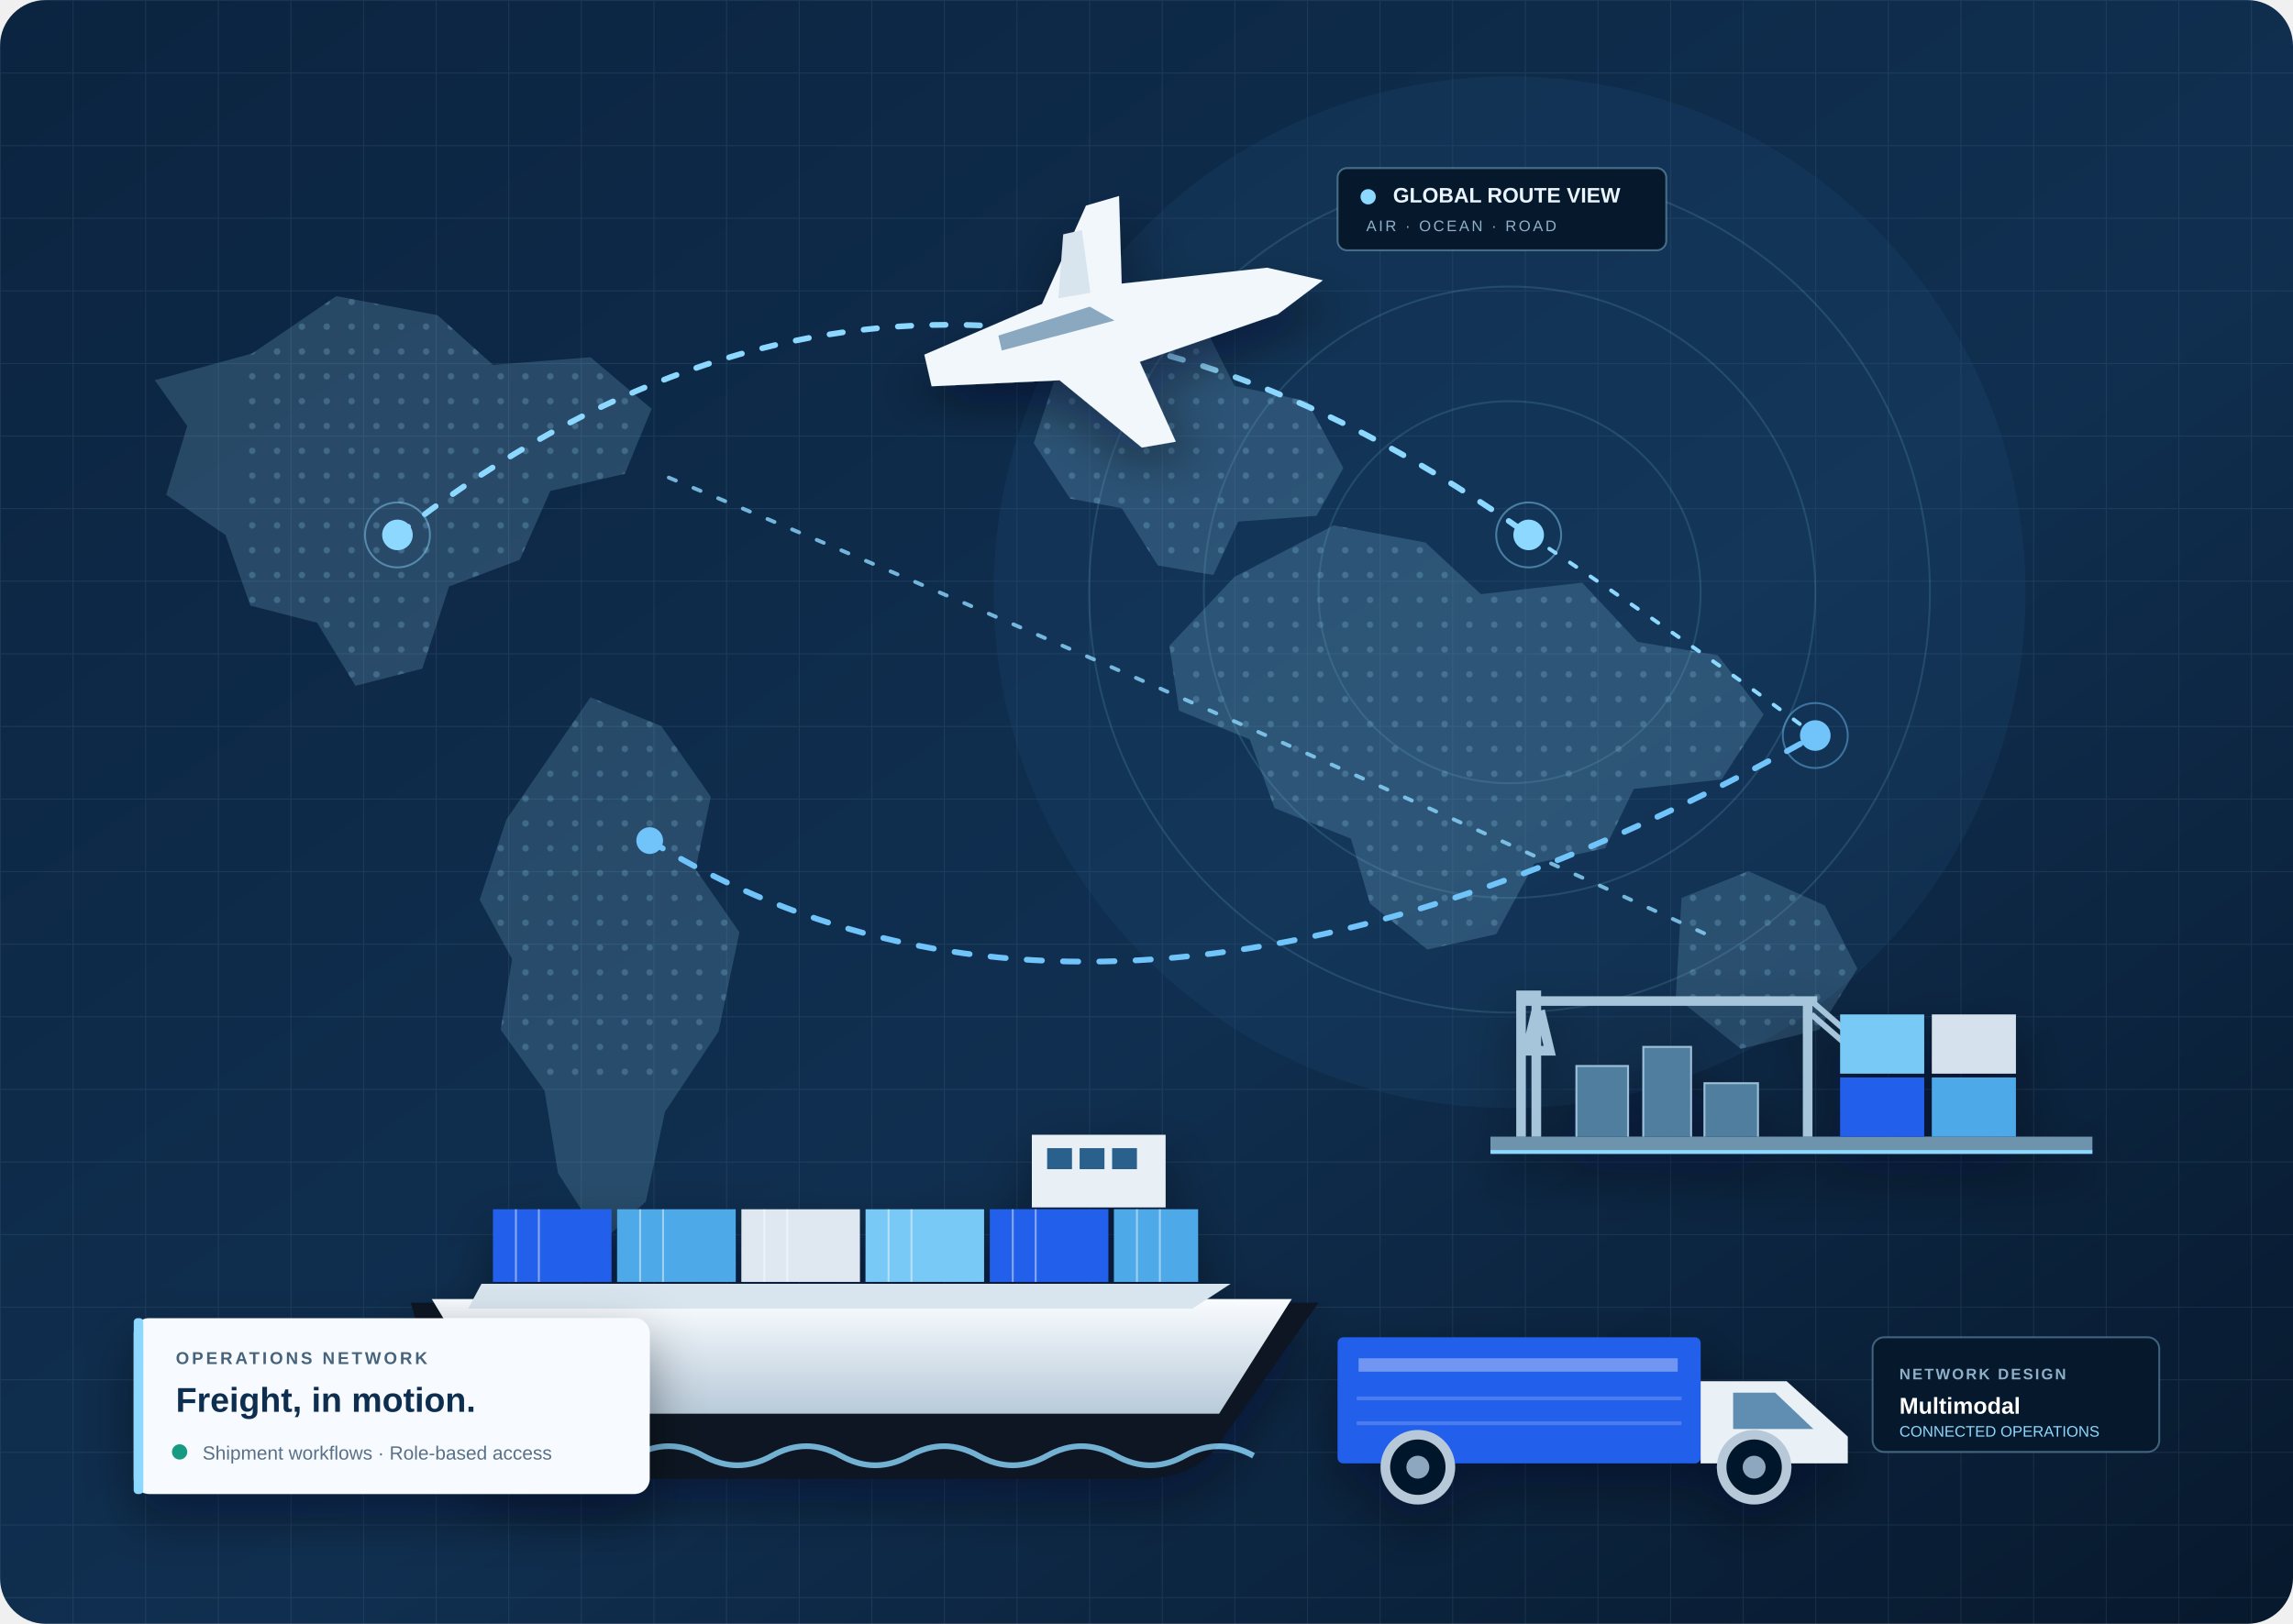
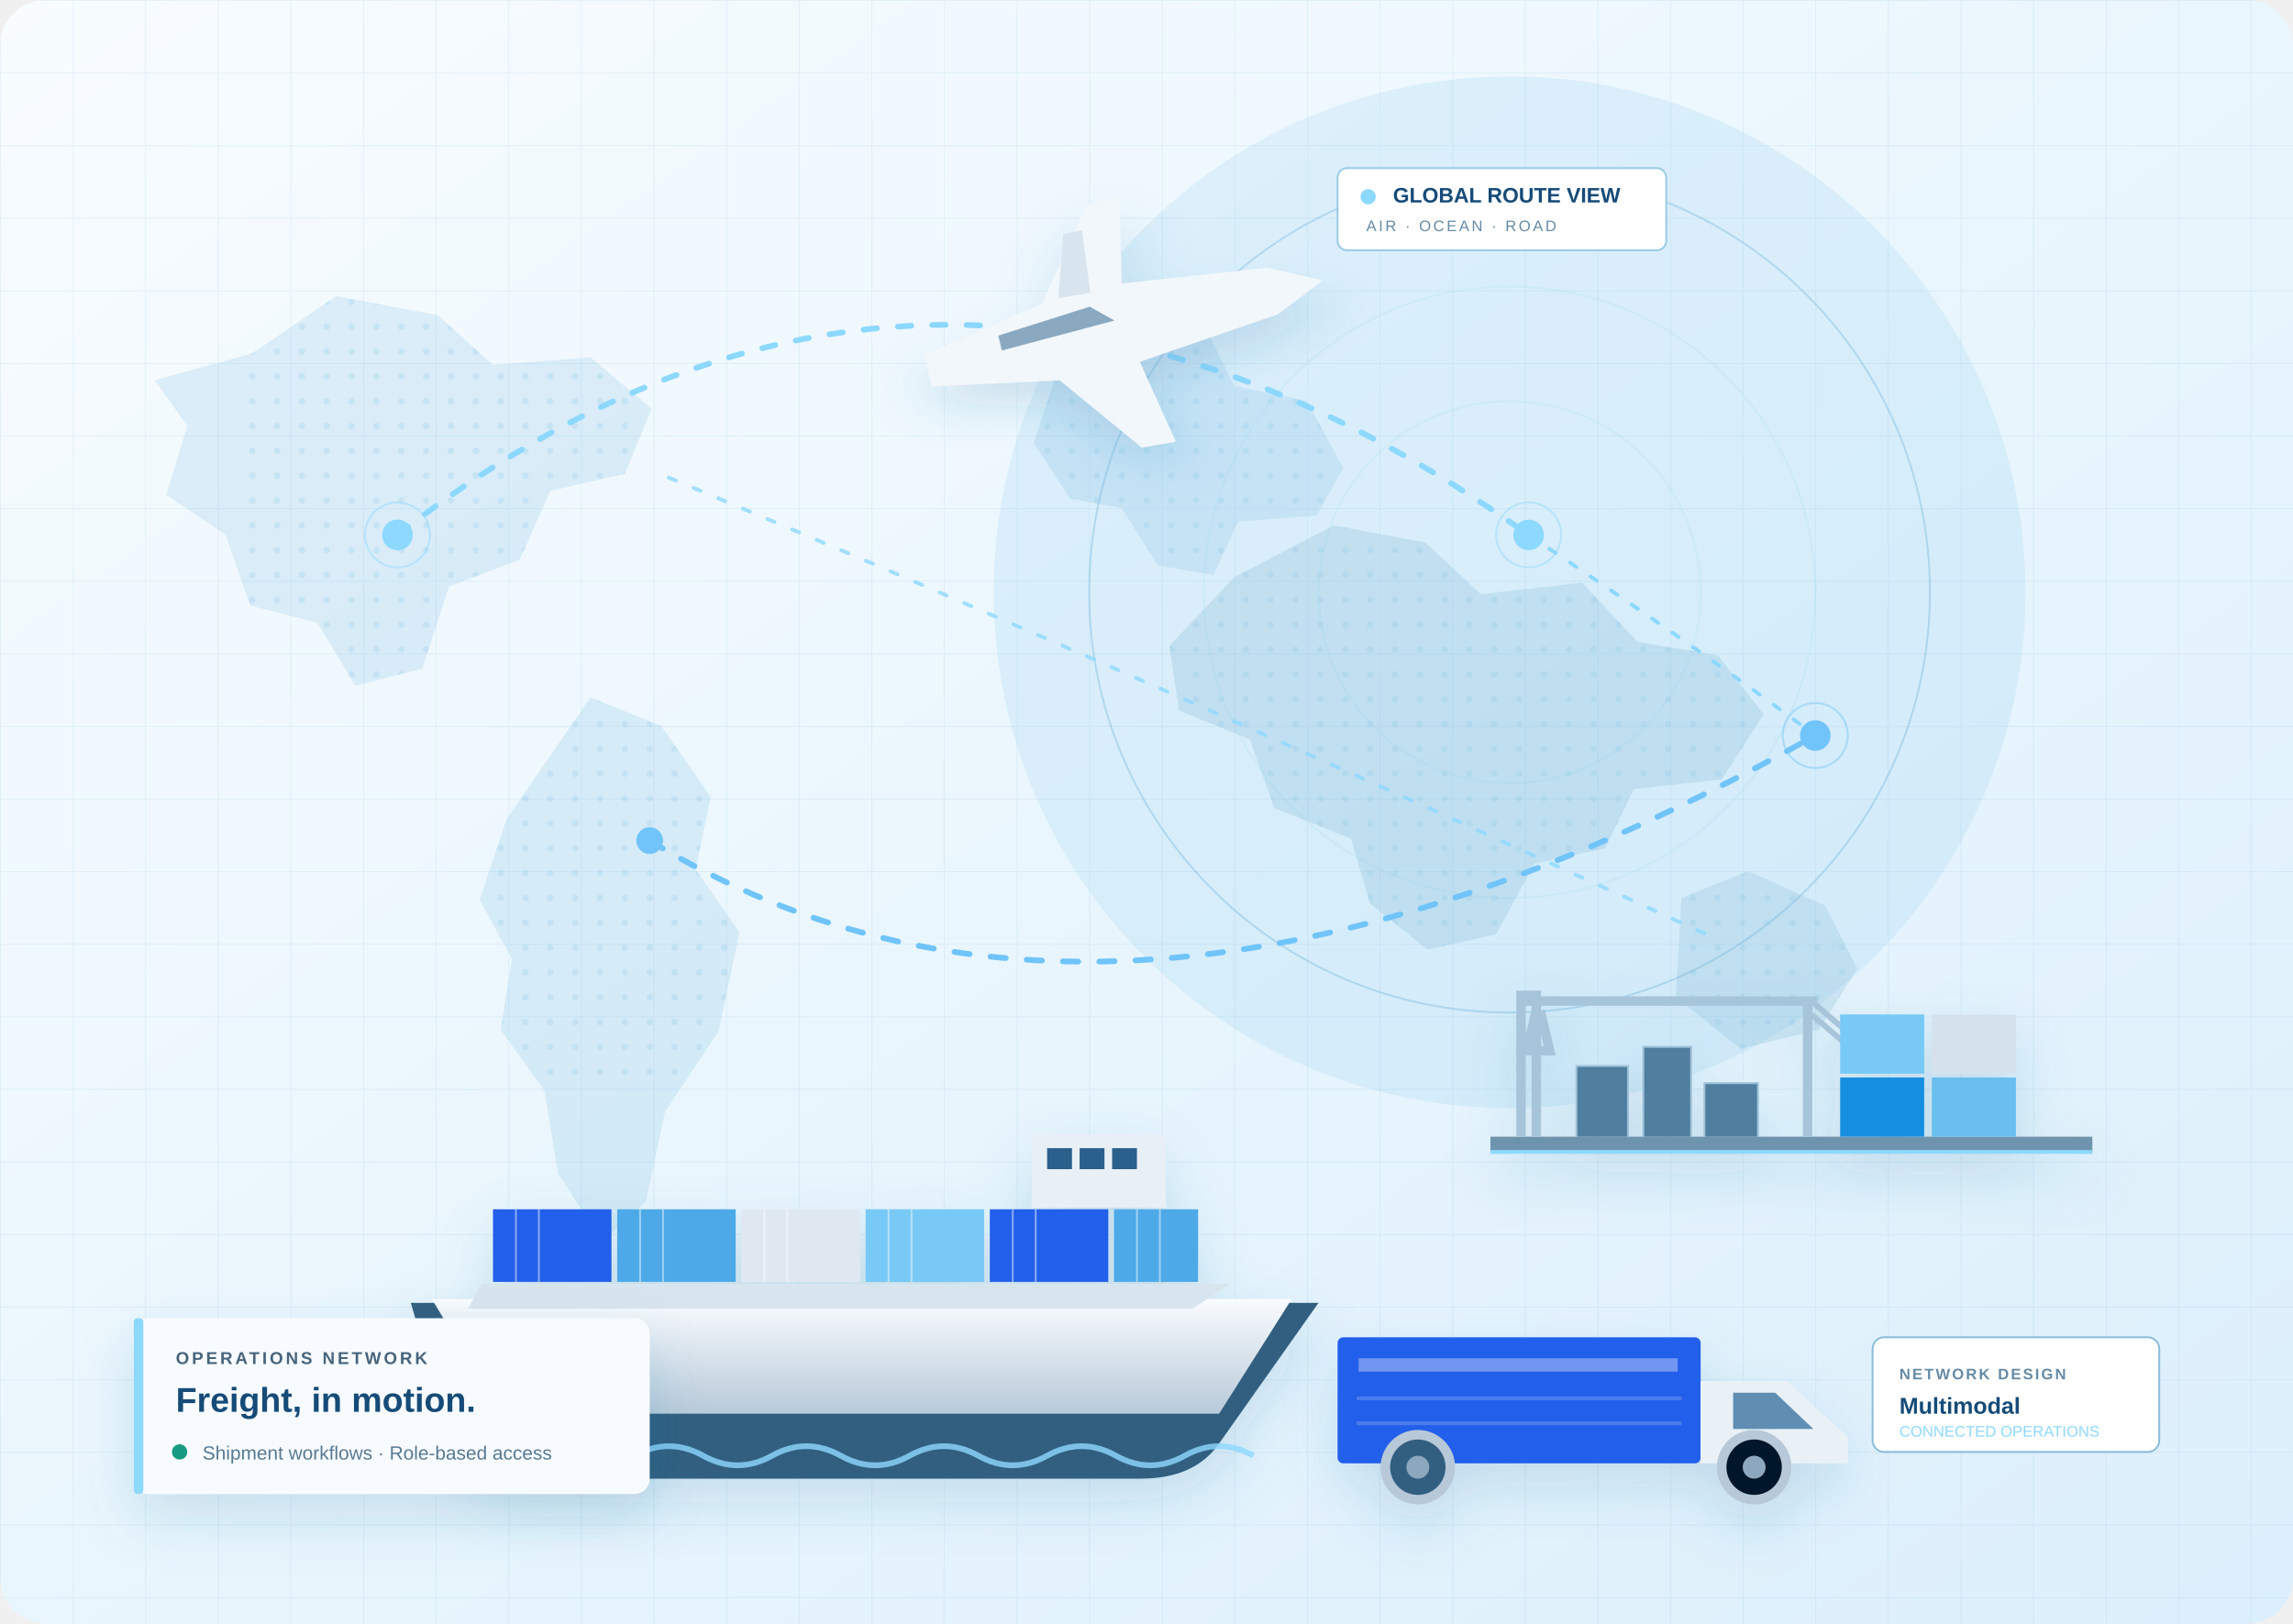
<svg xmlns="http://www.w3.org/2000/svg" viewBox="0 0 1200 850" role="img" aria-labelledby="title desc">
  <defs>
    <linearGradient id="bg" x1="0" y1="0" x2="1" y2="1">
-       <stop stop-color="#0b2440" />
-       <stop offset=".56" stop-color="#102f50" />
-       <stop offset="1" stop-color="#07182c" />
+       <stop stop-color="#F8FCFF" />
+       <stop offset=".56" stop-color="#E8F5FD" />
+       <stop offset="1" stop-color="#DCEFFC" />
    </linearGradient>
    <linearGradient id="sea" x1="0" y1="0" x2="1" y2="1">
-       <stop stop-color="#1b4568" />
-       <stop offset="1" stop-color="#0a2947" />
+       <stop stop-color="#D9F0FC" />
+       <stop offset="1" stop-color="#B8E1F7" />
    </linearGradient>
    <linearGradient id="ship" x1="0" y1="0" x2="0" y2="1">
      <stop stop-color="#f9fcff" />
      <stop offset="1" stop-color="#b8cad9" />
    </linearGradient>
    <linearGradient id="blue" x1="0" y1="0" x2="1" y2="1">
      <stop stop-color="#70C4FA" />
      <stop offset="1" stop-color="#2461e8" />
    </linearGradient>
    <pattern id="grid" width="38" height="38" patternUnits="userSpaceOnUse">
-       <path d="M38 0H0V38" fill="none" stroke="#8bb8dc" stroke-opacity=".11" stroke-width="1" />
+       <path d="M38 0H0V38" fill="none" stroke="#4F9CCB" stroke-opacity=".10" stroke-width="1" />
    </pattern>
    <pattern id="dots" width="13" height="13" patternUnits="userSpaceOnUse">
      <circle cx="2" cy="2" r="1.7" fill="#8dc9e9" fill-opacity=".5" />
    </pattern>
    <filter id="shadow" x="-30%" y="-30%" width="160%" height="180%">
-       <feDropShadow dx="0" dy="12" stdDeviation="14" flood-color="#020b16" flood-opacity=".42" />
+       <feDropShadow dx="0" dy="12" stdDeviation="14" flood-color="#367EAA" flood-opacity=".18" />
    </filter>
  </defs>
  <rect width="1200" height="850" rx="24" fill="url(#bg)" />
  <rect width="1200" height="850" rx="24" fill="url(#grid)" />
-   <circle cx="790" cy="310" r="270" fill="#1c4d73" opacity=".24" />
-   <circle cx="790" cy="310" r="220" fill="none" stroke="#8bd7e8" stroke-opacity=".15" />
+   <circle cx="790" cy="310" r="270" fill="#83C8EC" opacity=".18" />
+   <circle cx="790" cy="310" r="220" fill="none" stroke="#258AC5" stroke-opacity=".22" />
  <circle cx="790" cy="310" r="160" fill="none" stroke="#8bd7e8" stroke-opacity=".15" />
  <circle cx="790" cy="310" r="100" fill="none" stroke="#8bd7e8" stroke-opacity=".15" />
-   <path d="M132 185l44-30 53 10 29 26 51-4 32 27-14 34-39 9-16 36-37 14-14 43-35 9-20-33-35-9-13-37-31-21 11-36-17-24z" fill="#7cb4d2" opacity=".24" />
-   <path d="M309 365l37 15 26 37-8 38 23 33-11 52-28 42-10 47-23 21-23-36-7-43-23-32 6-37-17-31 14-42z" fill="#7cb4d2" opacity=".23" />
-   <path d="M558 180l32-20 41 12 15 30 38 8 19 35-14 25-41 3-13 28-29-5-19-30-27-5-19-29z" fill="#7cb4d2" opacity=".25" />
+   <path d="M132 185l44-30 53 10 29 26 51-4 32 27-14 34-39 9-16 36-37 14-14 43-35 9-20-33-35-9-13-37-31-21 11-36-17-24z" fill="#78B9DF" opacity=".20" />
+   <path d="M309 365l37 15 26 37-8 38 23 33-11 52-28 42-10 47-23 21-23-36-7-43-23-32 6-37-17-31 14-42z" fill="#78B9DF" opacity=".20" />
+   <path d="M558 180l32-20 41 12 15 30 38 8 19 35-14 25-41 3-13 28-29-5-19-30-27-5-19-29z" fill="#78B9DF" opacity=".20" />
  <path d="M646 302l52-27 48 9 29 27 53-6 29 31 42 7 24 31-22 34-46 5-15 31-37 8-20 37-36 8-30-24-10-34-40-16-13-36-37-15-5-34z" fill="#7cb4d2" opacity=".25" />
  <path d="M880 470l35-14 40 18 17 33-20 32-41 10-34-27z" fill="#7cb4d2" opacity=".23" />
  <path d="M130 145h930v420H130z" fill="url(#dots)" opacity=".5" mask="url(#mapmask)" />
  <defs>
    <mask id="mapmask">
      <rect width="1200" height="850" fill="black" />
      <path d="M132 185l44-30 53 10 29 26 51-4 32 27-14 34-39 9-16 36-37 14-14 43-35 9-20-33-35-9-13-37-31-21 11-36-17-24z M309 365l37 15 26 37-8 38 23 33-11 52-28 42-10 47-23 21-23-36-7-43-23-32 6-37-17-31 14-42z M558 180l32-20 41 12 15 30 38 8 19 35-14 25-41 3-13 28-29-5-19-30-27-5-19-29z M646 302l52-27 48 9 29 27 53-6 29 31 42 7 24 31-22 34-46 5-15 31-37 8-20 37-36 8-30-24-10-34-40-16-13-36-37-15-5-34z M880 470l35-14 40 18 17 33-20 32-41 10-34-27z" fill="white" />
    </mask>
  </defs>
  <g fill="none" stroke-linecap="round">
    <path d="M208 280Q490 60 800 280" stroke="#8DD8FF" stroke-width="3" stroke-dasharray="7 11" />
    <path d="M340 440Q585 590 950 385" stroke="#70C4FA" stroke-width="3" stroke-dasharray="8 11" />
    <path d="M350 250Q590 350 895 490" stroke="#8DD8FF" stroke-width="2" stroke-dasharray="4 10" opacity=".8" />
    <path d="M800 280Q890 340 950 385" stroke="#8DD8FF" stroke-width="2" stroke-dasharray="4 9" />
  </g>
  <g>
    <circle cx="208" cy="280" r="8" fill="#8DD8FF" />
    <circle cx="208" cy="280" r="17" fill="none" stroke="#8DD8FF" stroke-opacity=".45" />
    <circle cx="800" cy="280" r="8" fill="#8DD8FF" />
    <circle cx="800" cy="280" r="17" fill="none" stroke="#8DD8FF" stroke-opacity=".45" />
    <circle cx="950" cy="385" r="8" fill="#70C4FA" />
    <circle cx="950" cy="385" r="17" fill="none" stroke="#70C4FA" stroke-opacity=".45" />
    <circle cx="340" cy="440" r="7" fill="#70C4FA" />
  </g>
  <g transform="translate(590 157) rotate(-13)" filter="url(#shadow)">
    <path d="M-110 4l66-12 34-45 18-1-9 45 76 9 27 13-27 12-76 8 9 45-18-1-34-44-66-12z" fill="#f2f7fb" />
    <path d="M-70 3l50-4 11 10-61 2z" fill="#8aa9c1" />
    <path d="M-35-9l10-32 10 0-3 33z" fill="#d8e5ef" />
  </g>
  <g transform="translate(700 88)">
-     <rect width="172" height="43" rx="5" fill="#06182c" stroke="#8cc6df" stroke-opacity=".45" />
+     <rect width="172" height="43" rx="5" fill="#FFFFFF" stroke="#8CC6DF" stroke-opacity=".85" />
    <circle cx="16" cy="15" r="4" fill="#8DD8FF" />
-     <text x="29" y="18" fill="#e9f4fc" font-family="Arial,sans-serif" font-size="11" font-weight="700">GLOBAL ROUTE VIEW</text>
-     <text x="15" y="33" fill="#91b0c8" font-family="Arial,sans-serif" font-size="8" letter-spacing="1.2">AIR · OCEAN · ROAD</text>
+     <text x="29" y="18" fill="#164B78" font-family="Arial,sans-serif" font-size="11" font-weight="700">GLOBAL ROUTE VIEW</text>
+     <text x="15" y="33" fill="#668AA5" font-family="Arial,sans-serif" font-size="8" letter-spacing="1.2">AIR · OCEAN · ROAD</text>
  </g>
  <g transform="translate(780 515)" filter="url(#shadow)">
    <rect x="0" y="80" width="315" height="8" fill="#6e94ad" />
    <path d="M16 80V6h8v74M16 9h155M166 9v71M24 14l-5 21h12l-5-21" fill="none" stroke="#a7c5da" stroke-width="5" />
    <path d="M168 9l30 26v7l-30-26" fill="none" stroke="#a7c5da" stroke-width="3" />
    <path d="M45 80V43h27v37M80 80V33h25v47M112 80V52h28v28" fill="#4f7e9f" stroke="#9dc0d8" stroke-width="1" />
-     <rect x="183" y="49" width="44" height="31" fill="#245eea" />
-     <rect x="231" y="49" width="44" height="31" fill="#4EA9E8" />
+     <rect x="183" y="49" width="44" height="31" fill="#168FE0" />
+     <rect x="231" y="49" width="44" height="31" fill="#69BFF0" />
    <rect x="183" y="16" width="44" height="31" fill="#78C9F5" />
    <rect x="231" y="16" width="44" height="31" fill="#d5e2ed" />
    <path d="M0 88h315" stroke="#8DD8FF" stroke-width="2" />
  </g>
  <g transform="translate(270 590)" filter="url(#shadow)">
-     <path d="M-55 92h475l-53 75q-13 17-40 17H10q-32 0-45-23z" fill="#0a1421" />
+     <path d="M-55 92h475l-53 75q-13 17-40 17H10q-32 0-45-23z" fill="#315F80" />
    <path d="M-44 90h450l-38 60H-8z" fill="url(#ship)" />
    <path d="M-18 82h392l-20 13H-25z" fill="#d8e5ee" />
    <rect x="-12" y="43" width="62" height="38" fill="#245eea" />
    <rect x="53" y="43" width="62" height="38" fill="#4EA9E8" />
    <rect x="118" y="43" width="62" height="38" fill="#dfe8f1" />
    <rect x="183" y="43" width="62" height="38" fill="#78C9F5" />
    <rect x="248" y="43" width="62" height="38" fill="#245eea" />
    <rect x="313" y="43" width="44" height="38" fill="#4EA9E8" />
    <g stroke="#fff" stroke-opacity=".45" stroke-width="1">
      <path d="M0 43v38M12 43v38M65 43v38M77 43v38M130 43v38M142 43v38M195 43v38M207 43v38M260 43v38M272 43v38M325 43v38M337 43v38" />
    </g>
    <rect x="270" y="4" width="70" height="38" fill="#e8f0f6" />
    <rect x="278" y="11" width="13" height="11" fill="#2a608c" />
    <rect x="295" y="11" width="13" height="11" fill="#2a608c" />
    <rect x="312" y="11" width="13" height="11" fill="#2a608c" />
    <path d="M-10 172q18-10 36 0t36 0t36 0t36 0t36 0t36 0t36 0t36 0t36 0t36 0t36 0" fill="none" stroke="#8DD8FF" stroke-width="3" opacity=".8" />
  </g>
  <g transform="translate(700 680)" filter="url(#shadow)">
    <rect x="0" y="20" width="190" height="66" rx="3" fill="#245eea" />
    <path d="M190 43h45l32 29v14H190z" fill="#e9f1f7" />
    <path d="M207 49h22l20 19h-42z" fill="#5f8eb2" />
    <rect x="11" y="31" width="167" height="7" fill="#ffffff" opacity=".35" />
    <path d="M10 52h170M10 65h170" stroke="#ffffff" stroke-opacity=".18" stroke-width="2" />
-     <circle cx="42" cy="88" r="17" fill="#06172a" stroke="#b7c8d8" stroke-width="5" />
+     <circle cx="42" cy="88" r="17" fill="#315F80" stroke="#b7c8d8" stroke-width="5" />
    <circle cx="42" cy="88" r="6" fill="#8da8be" />
    <circle cx="218" cy="88" r="17" fill="#06172a" stroke="#b7c8d8" stroke-width="5" />
    <circle cx="218" cy="88" r="6" fill="#8da8be" />
  </g>
  <g transform="translate(70 690)" filter="url(#shadow)">
    <rect width="270" height="92" rx="8" fill="#f7fbff" />
    <rect width="5" height="92" rx="2" fill="#8DD8FF" />
    <text x="22" y="24" fill="#47637b" font-family="Arial,sans-serif" font-size="9" font-weight="700" letter-spacing="1.4">OPERATIONS NETWORK</text>
-     <text x="22" y="49" fill="#102f50" font-family="Arial,sans-serif" font-size="18" font-weight="700">Freight, in motion.</text>
+     <text x="22" y="49" fill="#164B78" font-family="Arial,sans-serif" font-size="18" font-weight="700">Freight, in motion.</text>
    <circle cx="24" cy="70" r="4" fill="#159b82" />
-     <text x="36" y="74" fill="#597087" font-family="Arial,sans-serif" font-size="10">Shipment workflows · Role-based access</text>
+     <text x="36" y="74" fill="#587993" font-family="Arial,sans-serif" font-size="10">Shipment workflows · Role-based access</text>
  </g>
  <g transform="translate(980 700)">
-     <rect width="150" height="60" rx="6" fill="#06182c" stroke="#6e9ab9" stroke-opacity=".55" />
-     <text x="14" y="22" fill="#8eb0c9" font-family="Arial,sans-serif" font-size="8" font-weight="700" letter-spacing="1">NETWORK DESIGN</text>
-     <text x="14" y="40" fill="#fff" font-family="Arial,sans-serif" font-size="12" font-weight="700">Multimodal</text>
+     <rect width="150" height="60" rx="6" fill="#FFFFFF" stroke="#6EABD0" stroke-opacity=".75" />
+     <text x="14" y="22" fill="#668AA5" font-family="Arial,sans-serif" font-size="8" font-weight="700" letter-spacing="1">NETWORK DESIGN</text>
+     <text x="14" y="40" fill="#164B78" font-family="Arial,sans-serif" font-size="12" font-weight="700">Multimodal</text>
    <text x="14" y="52" fill="#8DD8FF" font-family="Arial,sans-serif" font-size="8">CONNECTED OPERATIONS</text>
  </g>
</svg>
